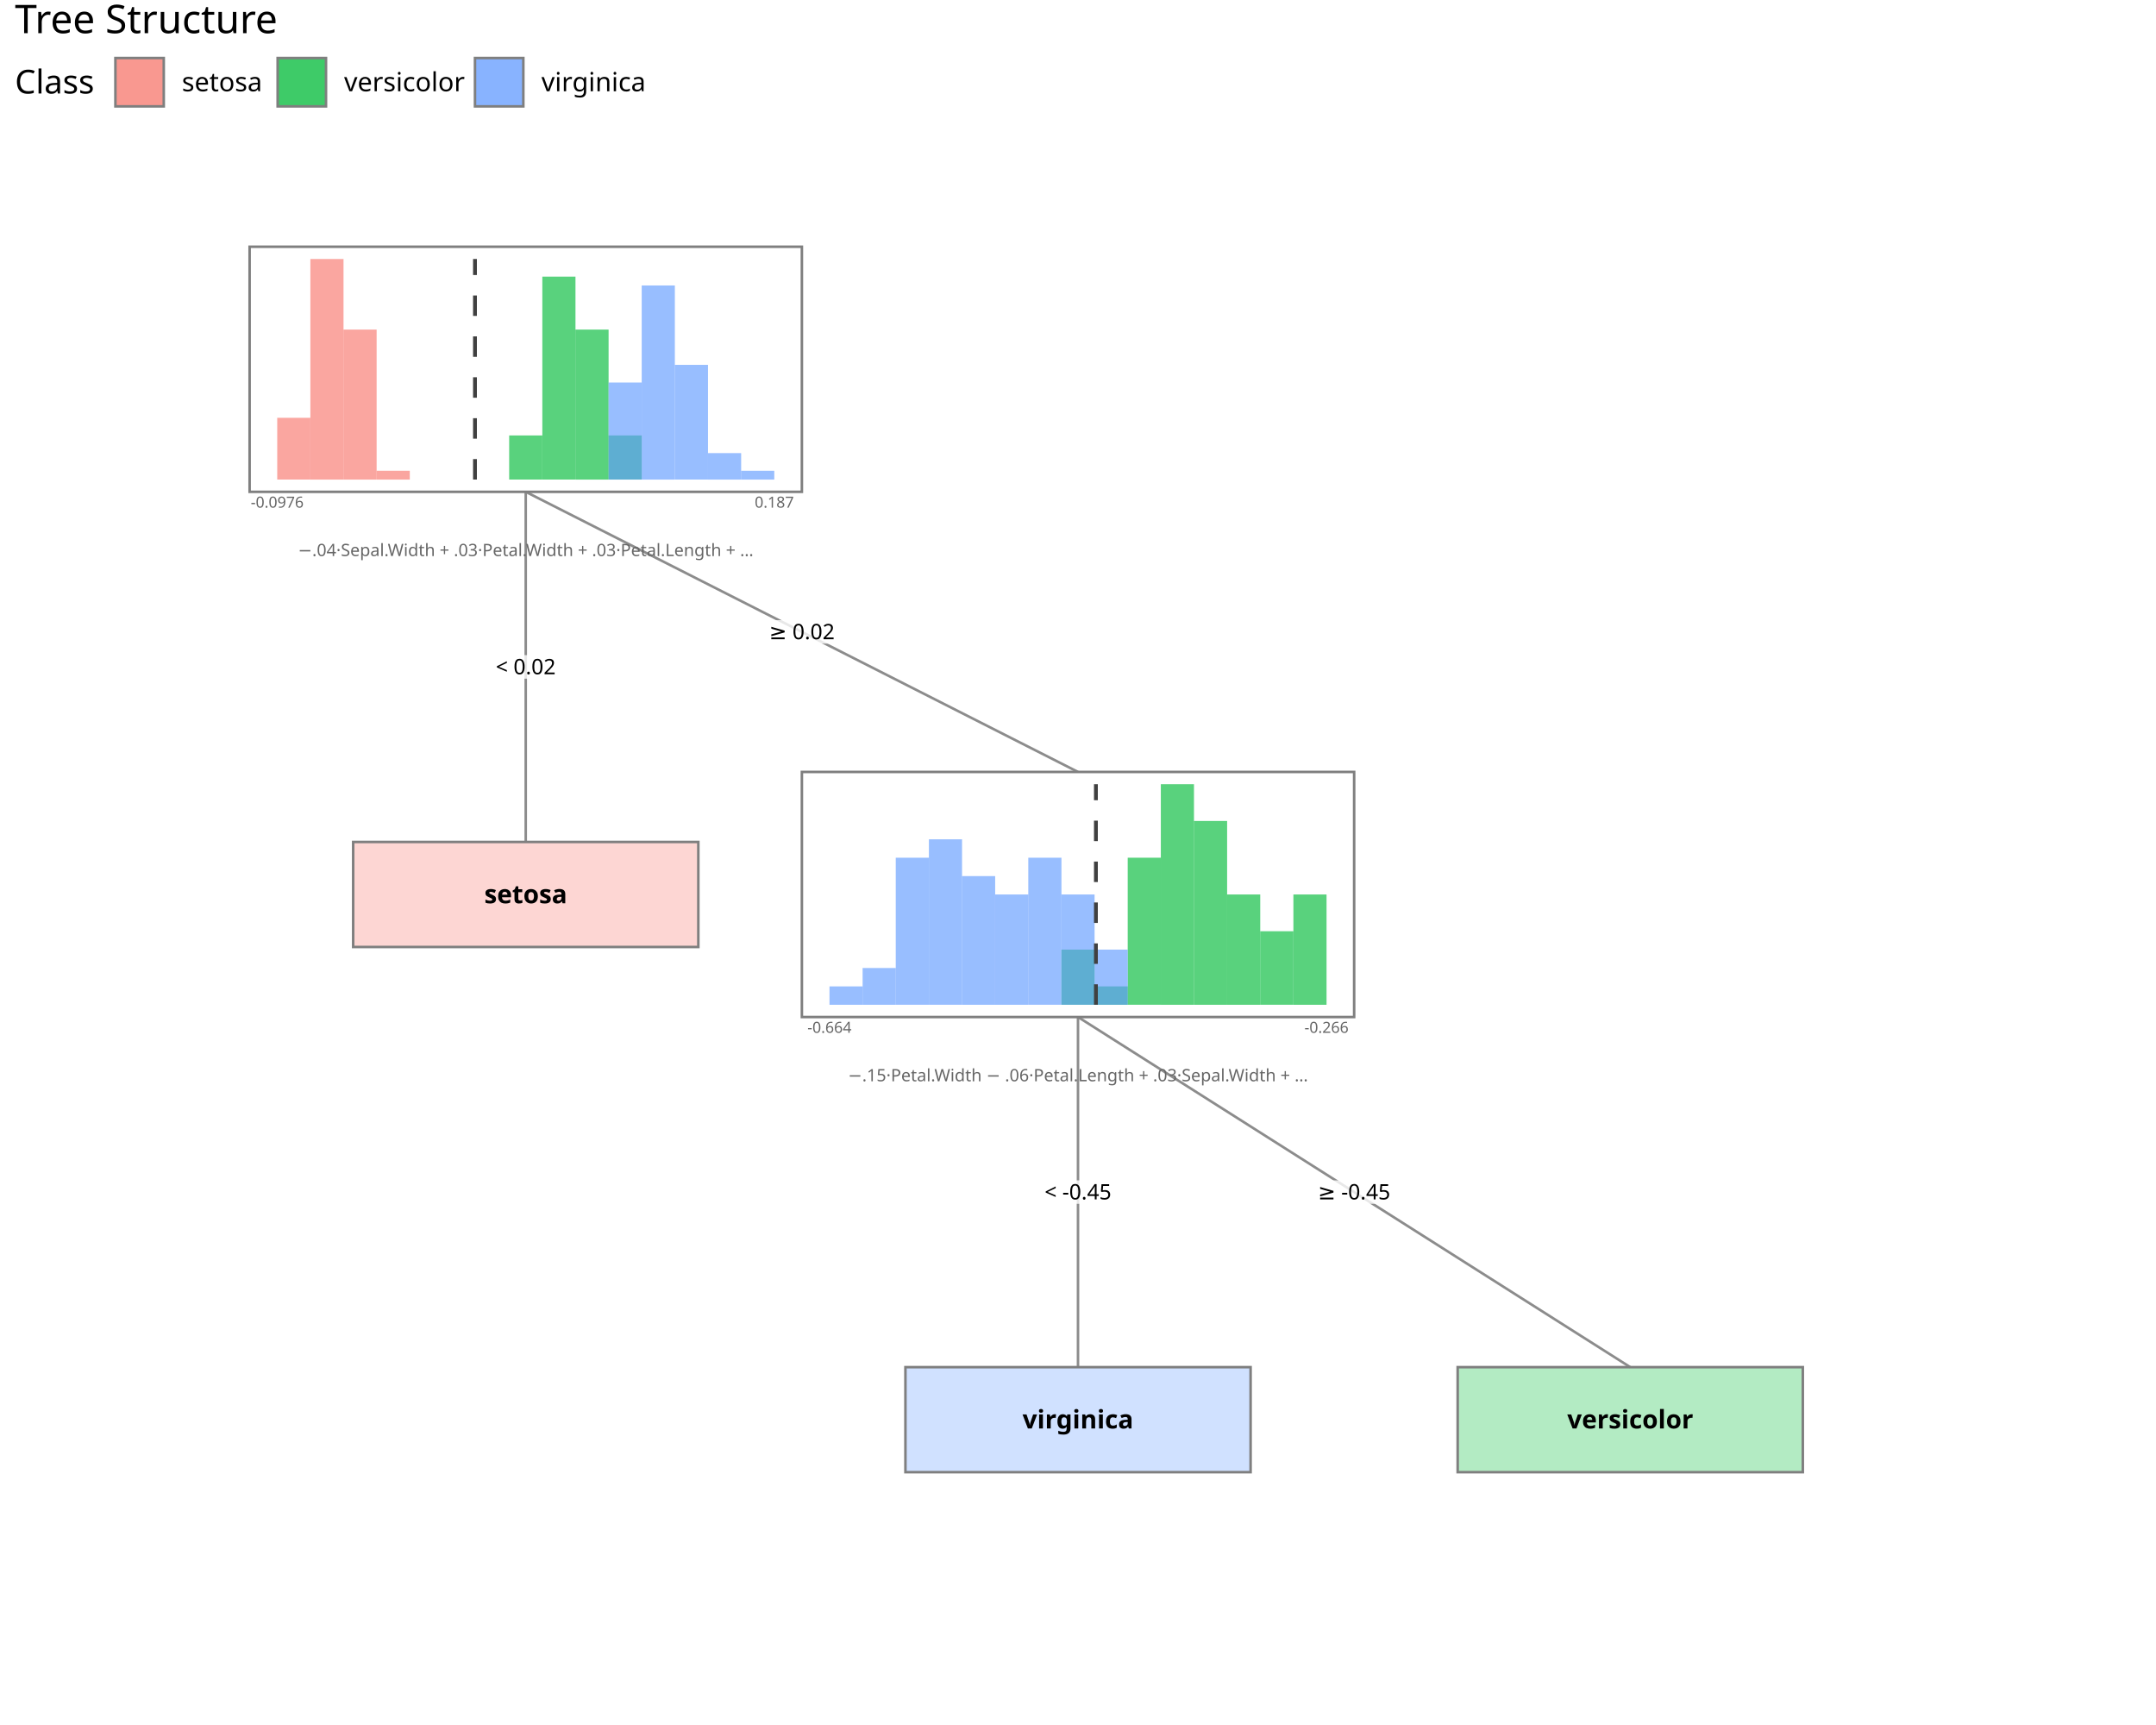
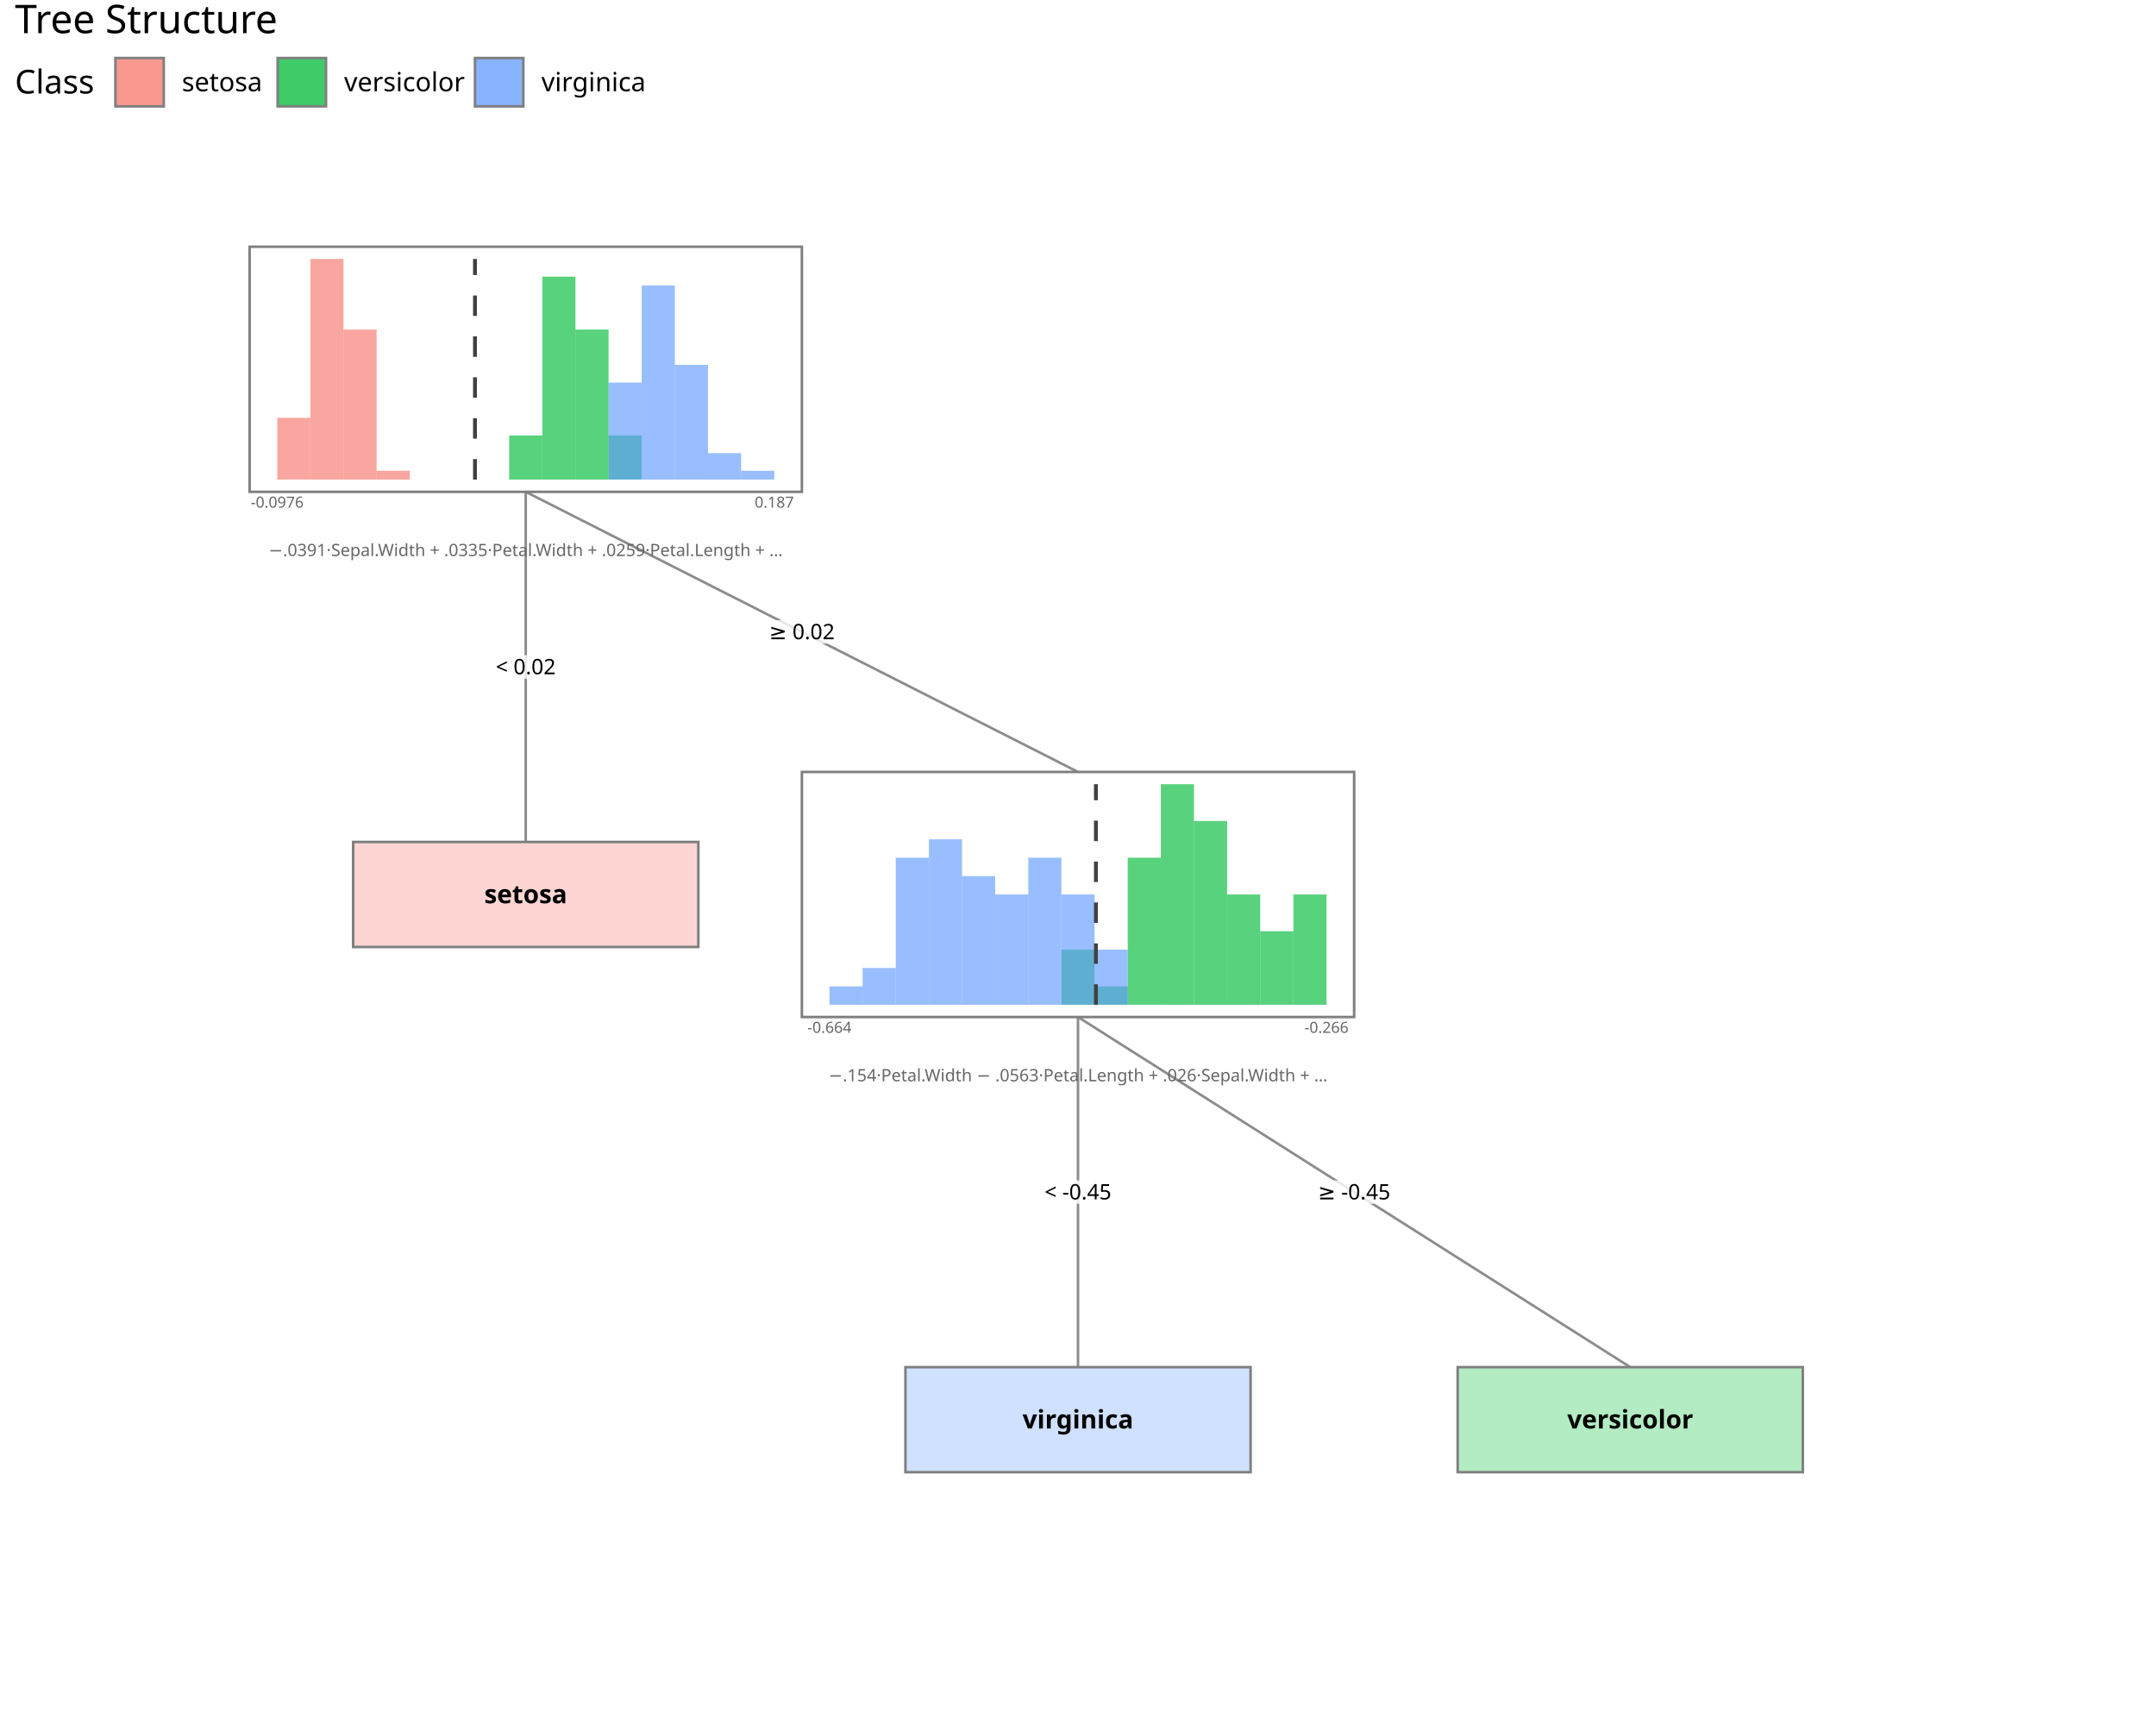
<svg xmlns="http://www.w3.org/2000/svg" class="svglite" data-engine-version="2.0" width="720.00pt" height="576.00pt" viewBox="0 0 720.00 576.00">
  <defs>
    <style type="text/css">
    .svglite line, .svglite polyline, .svglite polygon, .svglite path, .svglite rect, .svglite circle {
      fill: none;
      stroke: #000000;
      stroke-linecap: round;
      stroke-linejoin: round;
      stroke-miterlimit: 10.00;
    }
  </style>
  </defs>
  <rect width="100%" height="100%" style="stroke: none; fill: #FFFFFF;" />
  <defs>
    <clipPath id="cpMC4wMHw3MjAuMDB8MC4wMHw1NzYuMDA=">
      <rect x="0.00" y="0.00" width="720.00" height="576.00" />
    </clipPath>
  </defs>
  <g clip-path="url(#cpMC4wMHw3MjAuMDB8MC4wMHw1NzYuMDA=)">
</g>
  <defs>
    <clipPath id="cpNC45OHw3MTUuMDJ8NDYuNzN8NTc0LjAx">
      <rect x="4.98" y="46.73" width="710.04" height="527.28" />
    </clipPath>
  </defs>
  <g clip-path="url(#cpNC45OHw3MTUuMDJ8NDYuNzN8NTc0LjAx)">
    <line x1="360.00" y1="339.60" x2="360.00" y2="456.51" style="stroke-width: 0.85; stroke: #8C8C8C; stroke-linecap: butt;" />
    <line x1="360.00" y1="339.60" x2="544.43" y2="456.51" style="stroke-width: 0.85; stroke: #8C8C8C; stroke-linecap: butt;" />
    <line x1="175.57" y1="164.23" x2="175.57" y2="281.14" style="stroke-width: 0.85; stroke: #8C8C8C; stroke-linecap: butt;" />
    <line x1="175.57" y1="164.23" x2="360.00" y2="257.76" style="stroke-width: 0.85; stroke: #8C8C8C; stroke-linecap: butt;" />
    <polygon points="348.83,401.98 371.17,401.98 371.12,401.98 371.33,401.97 371.53,401.93 371.72,401.85 371.90,401.75 372.06,401.62 372.20,401.47 372.31,401.29 372.39,401.10 372.44,400.90 372.45,400.70 372.45,400.70 372.45,395.41 372.45,395.41 372.44,395.20 372.39,395.00 372.31,394.81 372.20,394.64 372.06,394.49 371.90,394.36 371.72,394.25 371.53,394.18 371.33,394.14 371.17,394.13 348.83,394.13 348.98,394.14 348.78,394.13 348.57,394.15 348.37,394.21 348.19,394.30 348.02,394.42 347.87,394.56 347.74,394.72 347.65,394.91 347.58,395.10 347.55,395.31 347.55,395.41 347.55,400.70 347.55,400.59 347.55,400.80 347.58,401.00 347.65,401.20 347.74,401.38 347.87,401.55 348.02,401.69 348.19,401.81 348.37,401.89 348.57,401.95 348.78,401.98 " style="stroke-width: 0.00; stroke: none; fill: #FFFFFF; fill-opacity: 0.80;" />
    <text x="360.00" y="400.50" text-anchor="middle" style="font-size: 7.11px; font-family: sans;" textLength="22.35px" lengthAdjust="spacingAndGlyphs">&lt; -0.45</text>
    <polygon points="441.17,401.98 463.26,401.98 463.21,401.98 463.41,401.97 463.62,401.93 463.81,401.85 463.99,401.75 464.15,401.62 464.28,401.47 464.39,401.29 464.47,401.10 464.52,400.90 464.54,400.70 464.54,400.70 464.54,395.41 464.54,395.41 464.52,395.20 464.47,395.00 464.39,394.81 464.28,394.64 464.15,394.49 463.99,394.36 463.81,394.25 463.62,394.18 463.41,394.14 463.26,394.13 441.17,394.13 441.32,394.14 441.11,394.13 440.91,394.15 440.71,394.21 440.52,394.30 440.36,394.42 440.21,394.56 440.08,394.72 439.99,394.91 439.92,395.10 439.89,395.31 439.88,395.41 439.88,400.70 439.89,400.59 439.89,400.80 439.92,401.00 439.99,401.20 440.08,401.38 440.21,401.55 440.36,401.69 440.52,401.81 440.71,401.89 440.91,401.95 441.11,401.98 " style="stroke-width: 0.00; stroke: none; fill: #FFFFFF; fill-opacity: 0.80;" />
    <text x="452.21" y="400.50" text-anchor="middle" style="font-size: 7.11px; font-family: sans;" textLength="22.09px" lengthAdjust="spacingAndGlyphs">≥ -0.45</text>
    <polygon points="165.59,226.61 185.56,226.61 185.51,226.61 185.72,226.60 185.92,226.56 186.11,226.48 186.29,226.38 186.45,226.25 186.59,226.10 186.70,225.92 186.78,225.73 186.83,225.53 186.84,225.33 186.84,225.33 186.84,220.04 186.84,220.04 186.83,219.83 186.78,219.63 186.70,219.44 186.59,219.27 186.45,219.12 186.29,218.99 186.11,218.88 185.92,218.81 185.72,218.77 185.56,218.76 165.59,218.76 165.74,218.77 165.53,218.76 165.33,218.78 165.13,218.84 164.95,218.93 164.78,219.05 164.63,219.19 164.50,219.36 164.41,219.54 164.34,219.73 164.31,219.94 164.31,220.04 164.31,225.33 164.31,225.22 164.31,225.43 164.34,225.63 164.41,225.83 164.50,226.01 164.63,226.18 164.78,226.32 164.95,226.44 165.13,226.52 165.33,226.58 165.53,226.61 " style="stroke-width: 0.00; stroke: none; fill: #FFFFFF; fill-opacity: 0.80;" />
    <text x="175.57" y="225.13" text-anchor="middle" style="font-size: 7.11px; font-family: sans;" textLength="19.98px" lengthAdjust="spacingAndGlyphs">&lt; 0.02</text>
    <polygon points="257.92,214.92 277.65,214.92 277.60,214.92 277.80,214.91 278.01,214.87 278.20,214.79 278.38,214.69 278.54,214.56 278.67,214.41 278.78,214.23 278.86,214.04 278.91,213.84 278.93,213.64 278.93,213.64 278.93,208.35 278.93,208.35 278.91,208.14 278.86,207.94 278.78,207.75 278.67,207.58 278.54,207.42 278.38,207.29 278.20,207.19 278.01,207.12 277.80,207.08 277.65,207.07 257.92,207.07 258.08,207.08 257.87,207.07 257.67,207.09 257.47,207.15 257.28,207.24 257.11,207.36 256.97,207.50 256.84,207.66 256.75,207.85 256.68,208.04 256.65,208.25 256.64,208.35 256.64,213.64 256.65,213.53 256.65,213.74 256.68,213.94 256.75,214.14 256.84,214.32 256.97,214.49 257.11,214.63 257.28,214.74 257.47,214.83 257.67,214.89 257.87,214.92 " style="stroke-width: 0.00; stroke: none; fill: #FFFFFF; fill-opacity: 0.80;" />
    <text x="267.79" y="213.44" text-anchor="middle" style="font-size: 7.11px; font-family: sans;" textLength="19.73px" lengthAdjust="spacingAndGlyphs">≥ 0.02</text>
    <rect x="83.36" y="82.39" width="184.43" height="81.84" style="stroke-width: 0.85; stroke: #7F7F7F; stroke-linecap: butt; stroke-linejoin: miter; fill: #FFFFFF;" />
    <rect x="267.79" y="257.76" width="184.43" height="81.84" style="stroke-width: 0.85; stroke: #7F7F7F; stroke-linecap: butt; stroke-linejoin: miter; fill: #FFFFFF;" />
    <rect x="92.58" y="139.51" width="11.07" height="20.62" style="stroke-width: 1.07; stroke: none; stroke-linecap: butt; stroke-linejoin: miter; fill: #F8766D; fill-opacity: 0.65;" />
    <rect x="103.65" y="86.48" width="11.07" height="73.66" style="stroke-width: 1.07; stroke: none; stroke-linecap: butt; stroke-linejoin: miter; fill: #F8766D; fill-opacity: 0.65;" />
    <rect x="114.71" y="110.05" width="11.07" height="50.09" style="stroke-width: 1.07; stroke: none; stroke-linecap: butt; stroke-linejoin: miter; fill: #F8766D; fill-opacity: 0.65;" />
    <rect x="125.78" y="157.19" width="11.07" height="2.95" style="stroke-width: 1.07; stroke: none; stroke-linecap: butt; stroke-linejoin: miter; fill: #F8766D; fill-opacity: 0.65;" />
    <rect x="170.04" y="145.40" width="11.07" height="14.73" style="stroke-width: 1.07; stroke: none; stroke-linecap: butt; stroke-linejoin: miter; fill: #00BA38; fill-opacity: 0.65;" />
    <rect x="181.11" y="92.37" width="11.07" height="67.76" style="stroke-width: 1.07; stroke: none; stroke-linecap: butt; stroke-linejoin: miter; fill: #00BA38; fill-opacity: 0.65;" />
    <rect x="192.17" y="110.05" width="11.07" height="50.09" style="stroke-width: 1.07; stroke: none; stroke-linecap: butt; stroke-linejoin: miter; fill: #00BA38; fill-opacity: 0.65;" />
    <rect x="203.24" y="145.40" width="11.07" height="14.73" style="stroke-width: 1.07; stroke: none; stroke-linecap: butt; stroke-linejoin: miter; fill: #00BA38; fill-opacity: 0.65;" />
    <rect x="203.24" y="127.73" width="11.07" height="32.41" style="stroke-width: 1.07; stroke: none; stroke-linecap: butt; stroke-linejoin: miter; fill: #619CFF; fill-opacity: 0.65;" />
    <rect x="214.30" y="95.32" width="11.07" height="64.82" style="stroke-width: 1.07; stroke: none; stroke-linecap: butt; stroke-linejoin: miter; fill: #619CFF; fill-opacity: 0.65;" />
    <rect x="225.37" y="121.83" width="11.07" height="38.30" style="stroke-width: 1.07; stroke: none; stroke-linecap: butt; stroke-linejoin: miter; fill: #619CFF; fill-opacity: 0.65;" />
    <rect x="236.44" y="151.30" width="11.07" height="8.84" style="stroke-width: 1.07; stroke: none; stroke-linecap: butt; stroke-linejoin: miter; fill: #619CFF; fill-opacity: 0.65;" />
    <rect x="247.50" y="157.19" width="11.07" height="2.95" style="stroke-width: 1.07; stroke: none; stroke-linecap: butt; stroke-linejoin: miter; fill: #619CFF; fill-opacity: 0.65;" />
    <rect x="354.47" y="317.09" width="11.07" height="18.41" style="stroke-width: 1.07; stroke: none; stroke-linecap: butt; stroke-linejoin: miter; fill: #00BA38; fill-opacity: 0.65;" />
    <rect x="365.53" y="329.37" width="11.07" height="6.14" style="stroke-width: 1.07; stroke: none; stroke-linecap: butt; stroke-linejoin: miter; fill: #00BA38; fill-opacity: 0.65;" />
    <rect x="376.60" y="286.40" width="11.07" height="49.10" style="stroke-width: 1.07; stroke: none; stroke-linecap: butt; stroke-linejoin: miter; fill: #00BA38; fill-opacity: 0.65;" />
    <rect x="387.66" y="261.85" width="11.07" height="73.66" style="stroke-width: 1.07; stroke: none; stroke-linecap: butt; stroke-linejoin: miter; fill: #00BA38; fill-opacity: 0.65;" />
    <rect x="398.73" y="274.13" width="11.07" height="61.38" style="stroke-width: 1.07; stroke: none; stroke-linecap: butt; stroke-linejoin: miter; fill: #00BA38; fill-opacity: 0.65;" />
    <rect x="409.79" y="298.68" width="11.07" height="36.83" style="stroke-width: 1.07; stroke: none; stroke-linecap: butt; stroke-linejoin: miter; fill: #00BA38; fill-opacity: 0.65;" />
    <rect x="420.86" y="310.95" width="11.07" height="24.55" style="stroke-width: 1.07; stroke: none; stroke-linecap: butt; stroke-linejoin: miter; fill: #00BA38; fill-opacity: 0.65;" />
    <rect x="431.93" y="298.68" width="11.07" height="36.83" style="stroke-width: 1.07; stroke: none; stroke-linecap: butt; stroke-linejoin: miter; fill: #00BA38; fill-opacity: 0.65;" />
    <rect x="277.01" y="329.37" width="11.07" height="6.14" style="stroke-width: 1.07; stroke: none; stroke-linecap: butt; stroke-linejoin: miter; fill: #619CFF; fill-opacity: 0.65;" />
    <rect x="288.07" y="323.23" width="11.07" height="12.28" style="stroke-width: 1.07; stroke: none; stroke-linecap: butt; stroke-linejoin: miter; fill: #619CFF; fill-opacity: 0.65;" />
    <rect x="299.14" y="286.40" width="11.07" height="49.10" style="stroke-width: 1.07; stroke: none; stroke-linecap: butt; stroke-linejoin: miter; fill: #619CFF; fill-opacity: 0.65;" />
    <rect x="310.21" y="280.26" width="11.07" height="55.24" style="stroke-width: 1.07; stroke: none; stroke-linecap: butt; stroke-linejoin: miter; fill: #619CFF; fill-opacity: 0.65;" />
    <rect x="321.27" y="292.54" width="11.07" height="42.97" style="stroke-width: 1.07; stroke: none; stroke-linecap: butt; stroke-linejoin: miter; fill: #619CFF; fill-opacity: 0.65;" />
    <rect x="332.34" y="298.68" width="11.07" height="36.83" style="stroke-width: 1.07; stroke: none; stroke-linecap: butt; stroke-linejoin: miter; fill: #619CFF; fill-opacity: 0.65;" />
    <rect x="343.40" y="286.40" width="11.07" height="49.10" style="stroke-width: 1.07; stroke: none; stroke-linecap: butt; stroke-linejoin: miter; fill: #619CFF; fill-opacity: 0.65;" />
    <rect x="354.47" y="298.68" width="11.07" height="36.83" style="stroke-width: 1.07; stroke: none; stroke-linecap: butt; stroke-linejoin: miter; fill: #619CFF; fill-opacity: 0.65;" />
    <rect x="365.53" y="317.09" width="11.07" height="18.41" style="stroke-width: 1.07; stroke: none; stroke-linecap: butt; stroke-linejoin: miter; fill: #619CFF; fill-opacity: 0.65;" />
    <line x1="158.62" y1="160.13" x2="158.62" y2="86.48" style="stroke-width: 1.28; stroke: #404040; stroke-dasharray: 6.83,6.83; stroke-linecap: butt;" />
    <line x1="365.98" y1="335.50" x2="365.98" y2="261.85" style="stroke-width: 1.28; stroke: #404040; stroke-dasharray: 6.83,6.83; stroke-linecap: butt;" />
    <text x="92.58" y="169.51" text-anchor="middle" style="font-size: 5.12px; fill: #666666; font-family: sans;" textLength="17.37px" lengthAdjust="spacingAndGlyphs">-0.0976</text>
    <text x="258.57" y="169.51" text-anchor="middle" style="font-size: 5.12px; fill: #666666; font-family: sans;" textLength="12.82px" lengthAdjust="spacingAndGlyphs">0.187</text>
    <text x="277.01" y="344.88" text-anchor="middle" style="font-size: 5.12px; fill: #666666; font-family: sans;" textLength="14.52px" lengthAdjust="spacingAndGlyphs">-0.664</text>
    <text x="442.99" y="344.88" text-anchor="middle" style="font-size: 5.12px; fill: #666666; font-family: sans;" textLength="14.52px" lengthAdjust="spacingAndGlyphs">-0.266</text>
    <rect x="117.94" y="281.14" width="115.27" height="35.07" style="stroke-width: 0.85; stroke: #7F7F7F; stroke-linecap: butt; stroke-linejoin: miter; fill: #F8766D; fill-opacity: 0.30;" />
    <rect x="302.37" y="456.51" width="115.27" height="35.07" style="stroke-width: 0.85; stroke: #7F7F7F; stroke-linecap: butt; stroke-linejoin: miter; fill: #619CFF; fill-opacity: 0.30;" />
    <rect x="486.79" y="456.51" width="115.27" height="35.07" style="stroke-width: 0.85; stroke: #7F7F7F; stroke-linecap: butt; stroke-linejoin: miter; fill: #00BA38; fill-opacity: 0.30;" />
    <text x="175.57" y="301.61" text-anchor="middle" style="font-size: 8.54px; font-weight: bold; font-family: sans;" textLength="25.16px" lengthAdjust="spacingAndGlyphs">setosa</text>
    <text x="360.00" y="476.98" text-anchor="middle" style="font-size: 8.54px; font-weight: bold; font-family: sans;" textLength="31.31px" lengthAdjust="spacingAndGlyphs">virginica</text>
    <text x="544.43" y="476.98" text-anchor="middle" style="font-size: 8.54px; font-weight: bold; font-family: sans;" textLength="36.53px" lengthAdjust="spacingAndGlyphs">versicolor</text>
-     <text x="175.57" y="185.68" text-anchor="middle" style="font-size: 5.69px; fill: #666666; font-family: sans;" textLength="149.63px" lengthAdjust="spacingAndGlyphs">−.04·Sepal.Width + .03·Petal.Width + .03·Petal.Length + …</text>
-     <text x="360.00" y="361.05" text-anchor="middle" style="font-size: 5.69px; fill: #666666; font-family: sans;" textLength="149.63px" lengthAdjust="spacingAndGlyphs">−.15·Petal.Width − .06·Petal.Length + .03·Sepal.Width + …</text>
+     <text x="175.57" y="185.68" text-anchor="middle" style="font-size: 5.69px; fill: #666666; font-family: sans;" textLength="168.62px" lengthAdjust="spacingAndGlyphs">−.0391·Sepal.Width + .0335·Petal.Width + .0259·Petal.Length + …</text>
+     <text x="360.00" y="361.05" text-anchor="middle" style="font-size: 5.69px; fill: #666666; font-family: sans;" textLength="162.29px" lengthAdjust="spacingAndGlyphs">−.154·Petal.Width − .0563·Petal.Length + .026·Sepal.Width + …</text>
  </g>
  <g clip-path="url(#cpMC4wMHw3MjAuMDB8MC4wMHw1NzYuMDA=)">
    <text x="4.98" y="31.22" style="font-size: 11.00px; font-family: sans;" textLength="27.52px" lengthAdjust="spacingAndGlyphs">Class</text>
    <rect x="38.68" y="19.51" width="15.86" height="15.86" style="stroke-width: 1.07; stroke: none; stroke-linecap: butt; stroke-linejoin: miter; fill: #F8766D; fill-opacity: 0.65;" />
    <rect x="38.54" y="19.37" width="16.15" height="16.15" style="stroke-width: 0.85; stroke: #7F7F7F; stroke-linecap: butt; stroke-linejoin: miter; fill: #F8766D; fill-opacity: 0.30;" />
    <rect x="92.86" y="19.51" width="15.86" height="15.86" style="stroke-width: 1.07; stroke: none; stroke-linecap: butt; stroke-linejoin: miter; fill: #00BA38; fill-opacity: 0.65;" />
    <rect x="92.72" y="19.37" width="16.15" height="16.15" style="stroke-width: 0.85; stroke: #7F7F7F; stroke-linecap: butt; stroke-linejoin: miter; fill: #00BA38; fill-opacity: 0.30;" />
    <rect x="158.76" y="19.51" width="15.86" height="15.86" style="stroke-width: 1.07; stroke: none; stroke-linecap: butt; stroke-linejoin: miter; fill: #619CFF; fill-opacity: 0.65;" />
    <rect x="158.62" y="19.37" width="16.15" height="16.15" style="stroke-width: 0.85; stroke: #7F7F7F; stroke-linecap: butt; stroke-linejoin: miter; fill: #619CFF; fill-opacity: 0.30;" />
    <text x="60.74" y="30.47" style="font-size: 8.80px; font-family: sans;" textLength="25.94px" lengthAdjust="spacingAndGlyphs">setosa</text>
    <text x="114.91" y="30.47" style="font-size: 8.80px; font-family: sans;" textLength="37.66px" lengthAdjust="spacingAndGlyphs">versicolor</text>
    <text x="180.81" y="30.47" style="font-size: 8.80px; font-family: sans;" textLength="32.28px" lengthAdjust="spacingAndGlyphs">virginica</text>
    <text x="4.98" y="11.08" style="font-size: 13.20px; font-family: sans;" textLength="84.37px" lengthAdjust="spacingAndGlyphs">Tree Structure</text>
  </g>
</svg>
